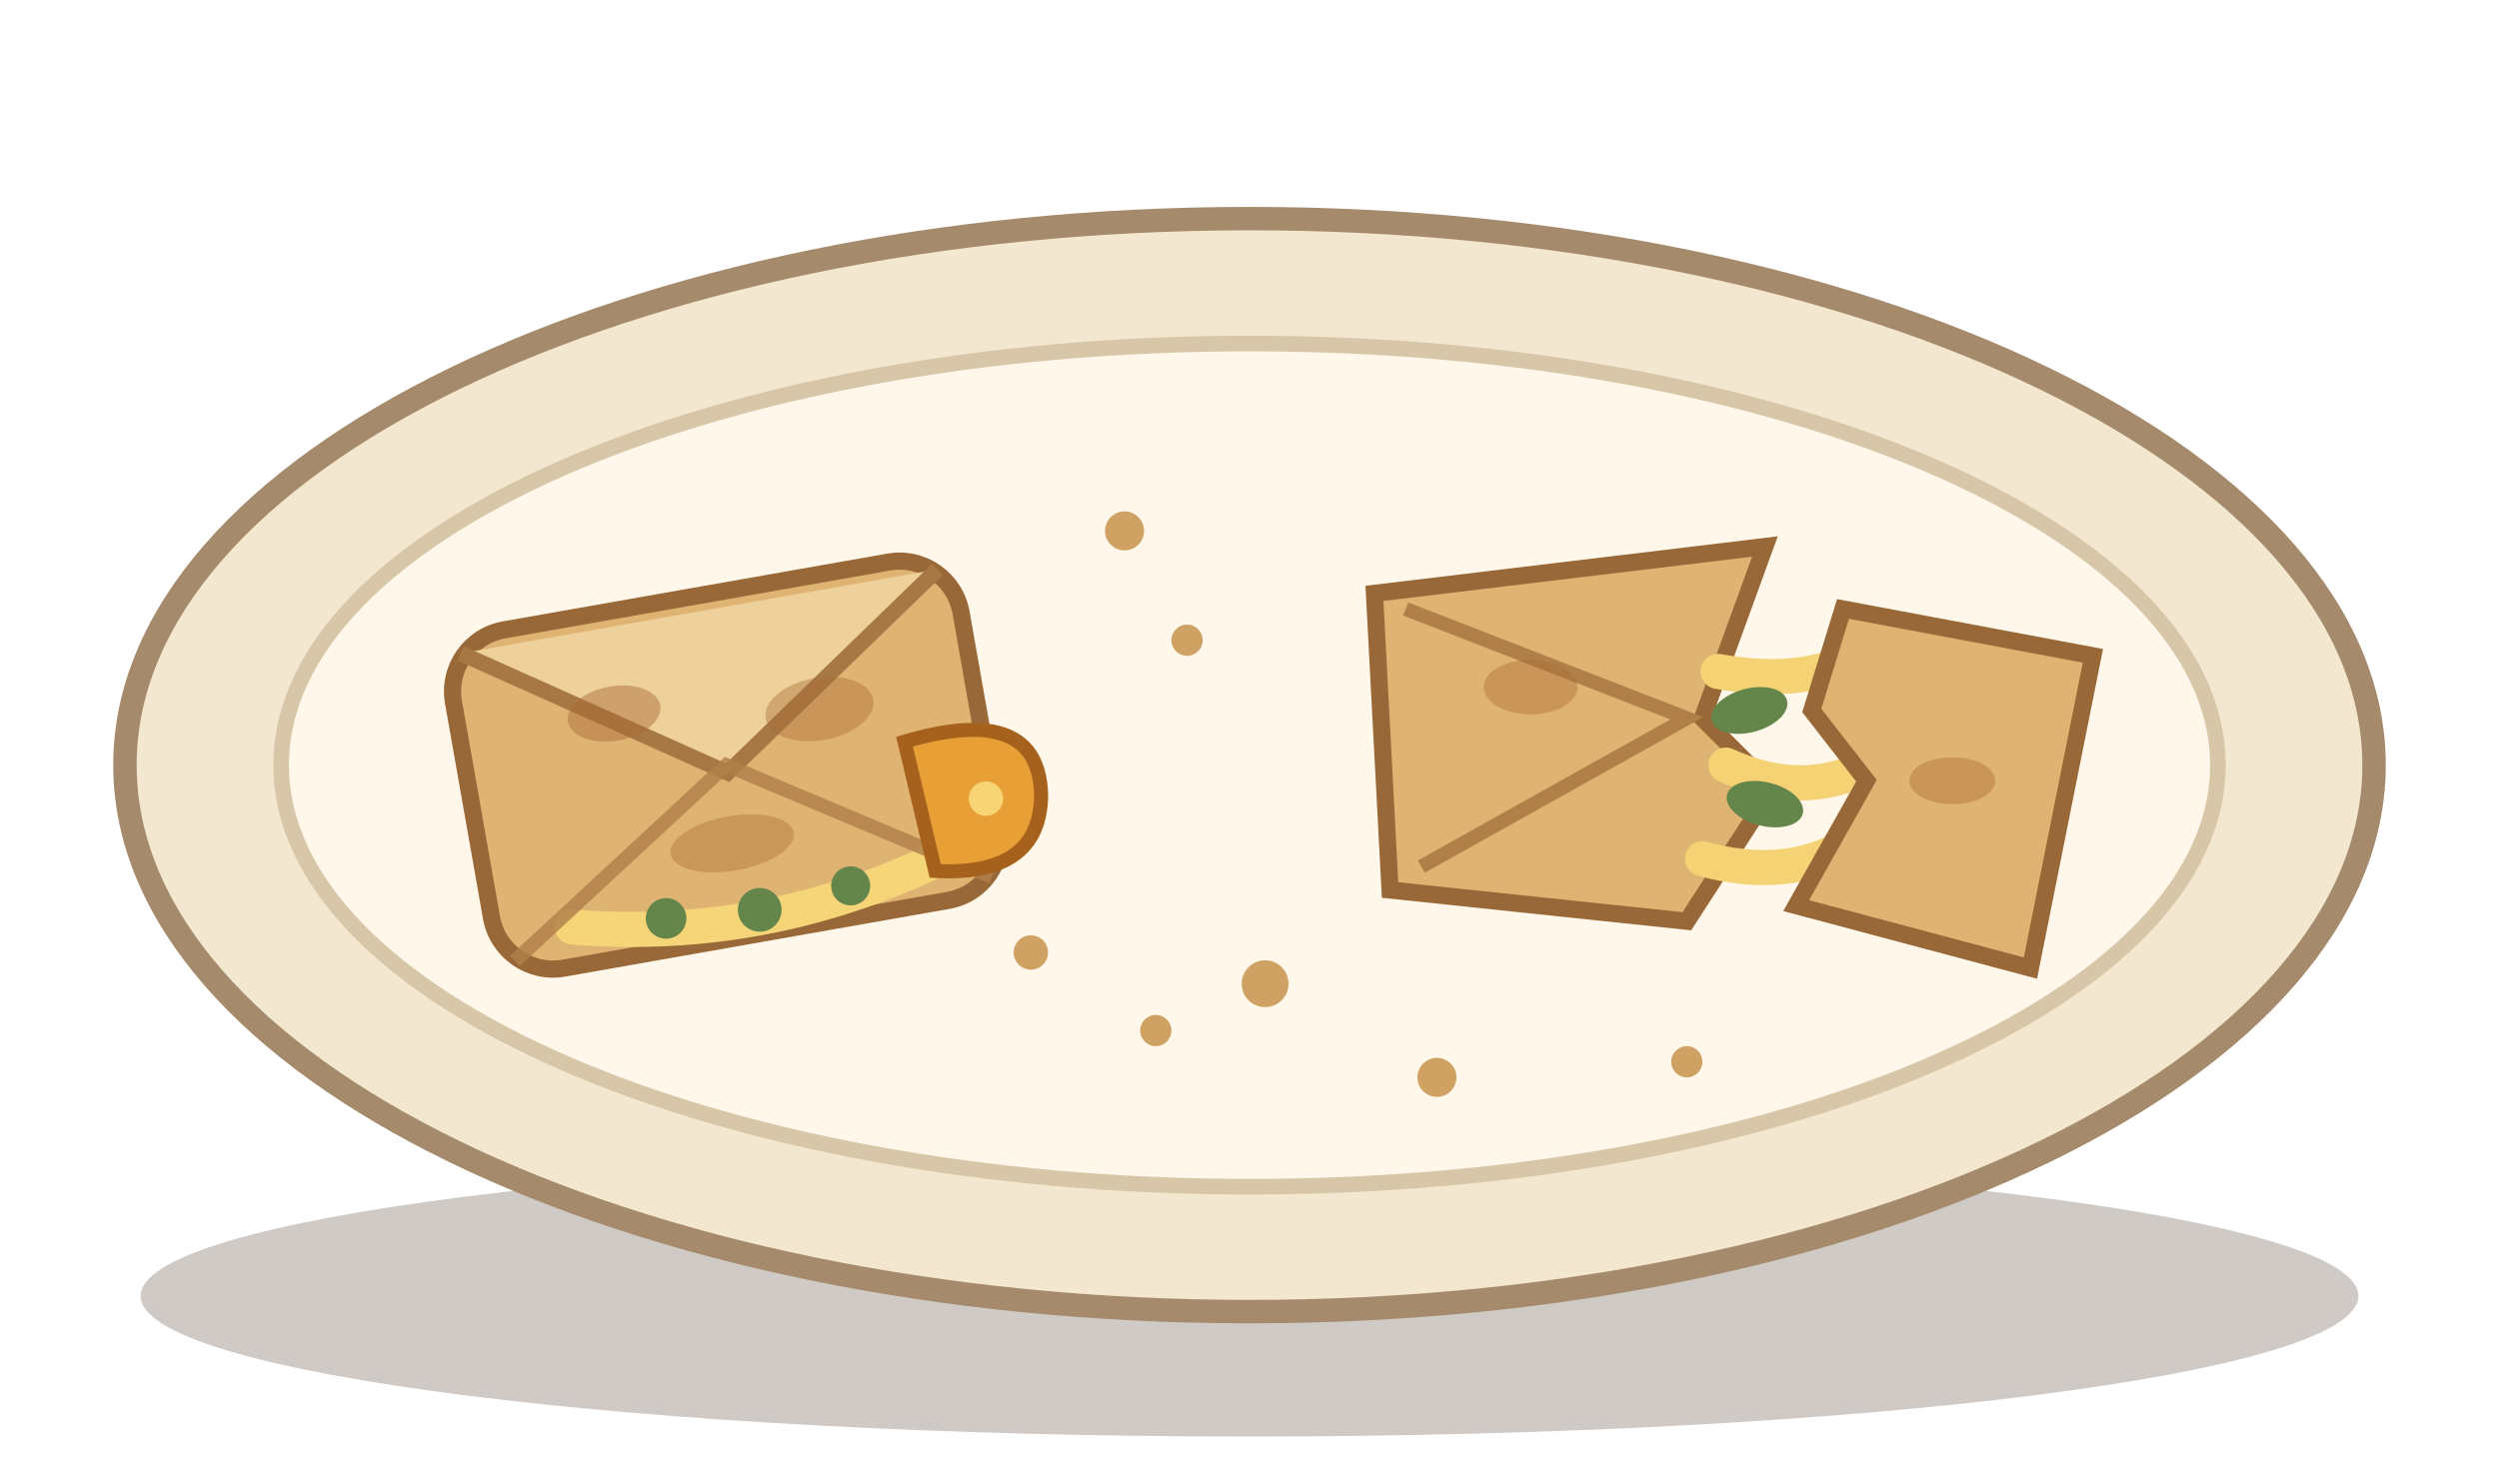
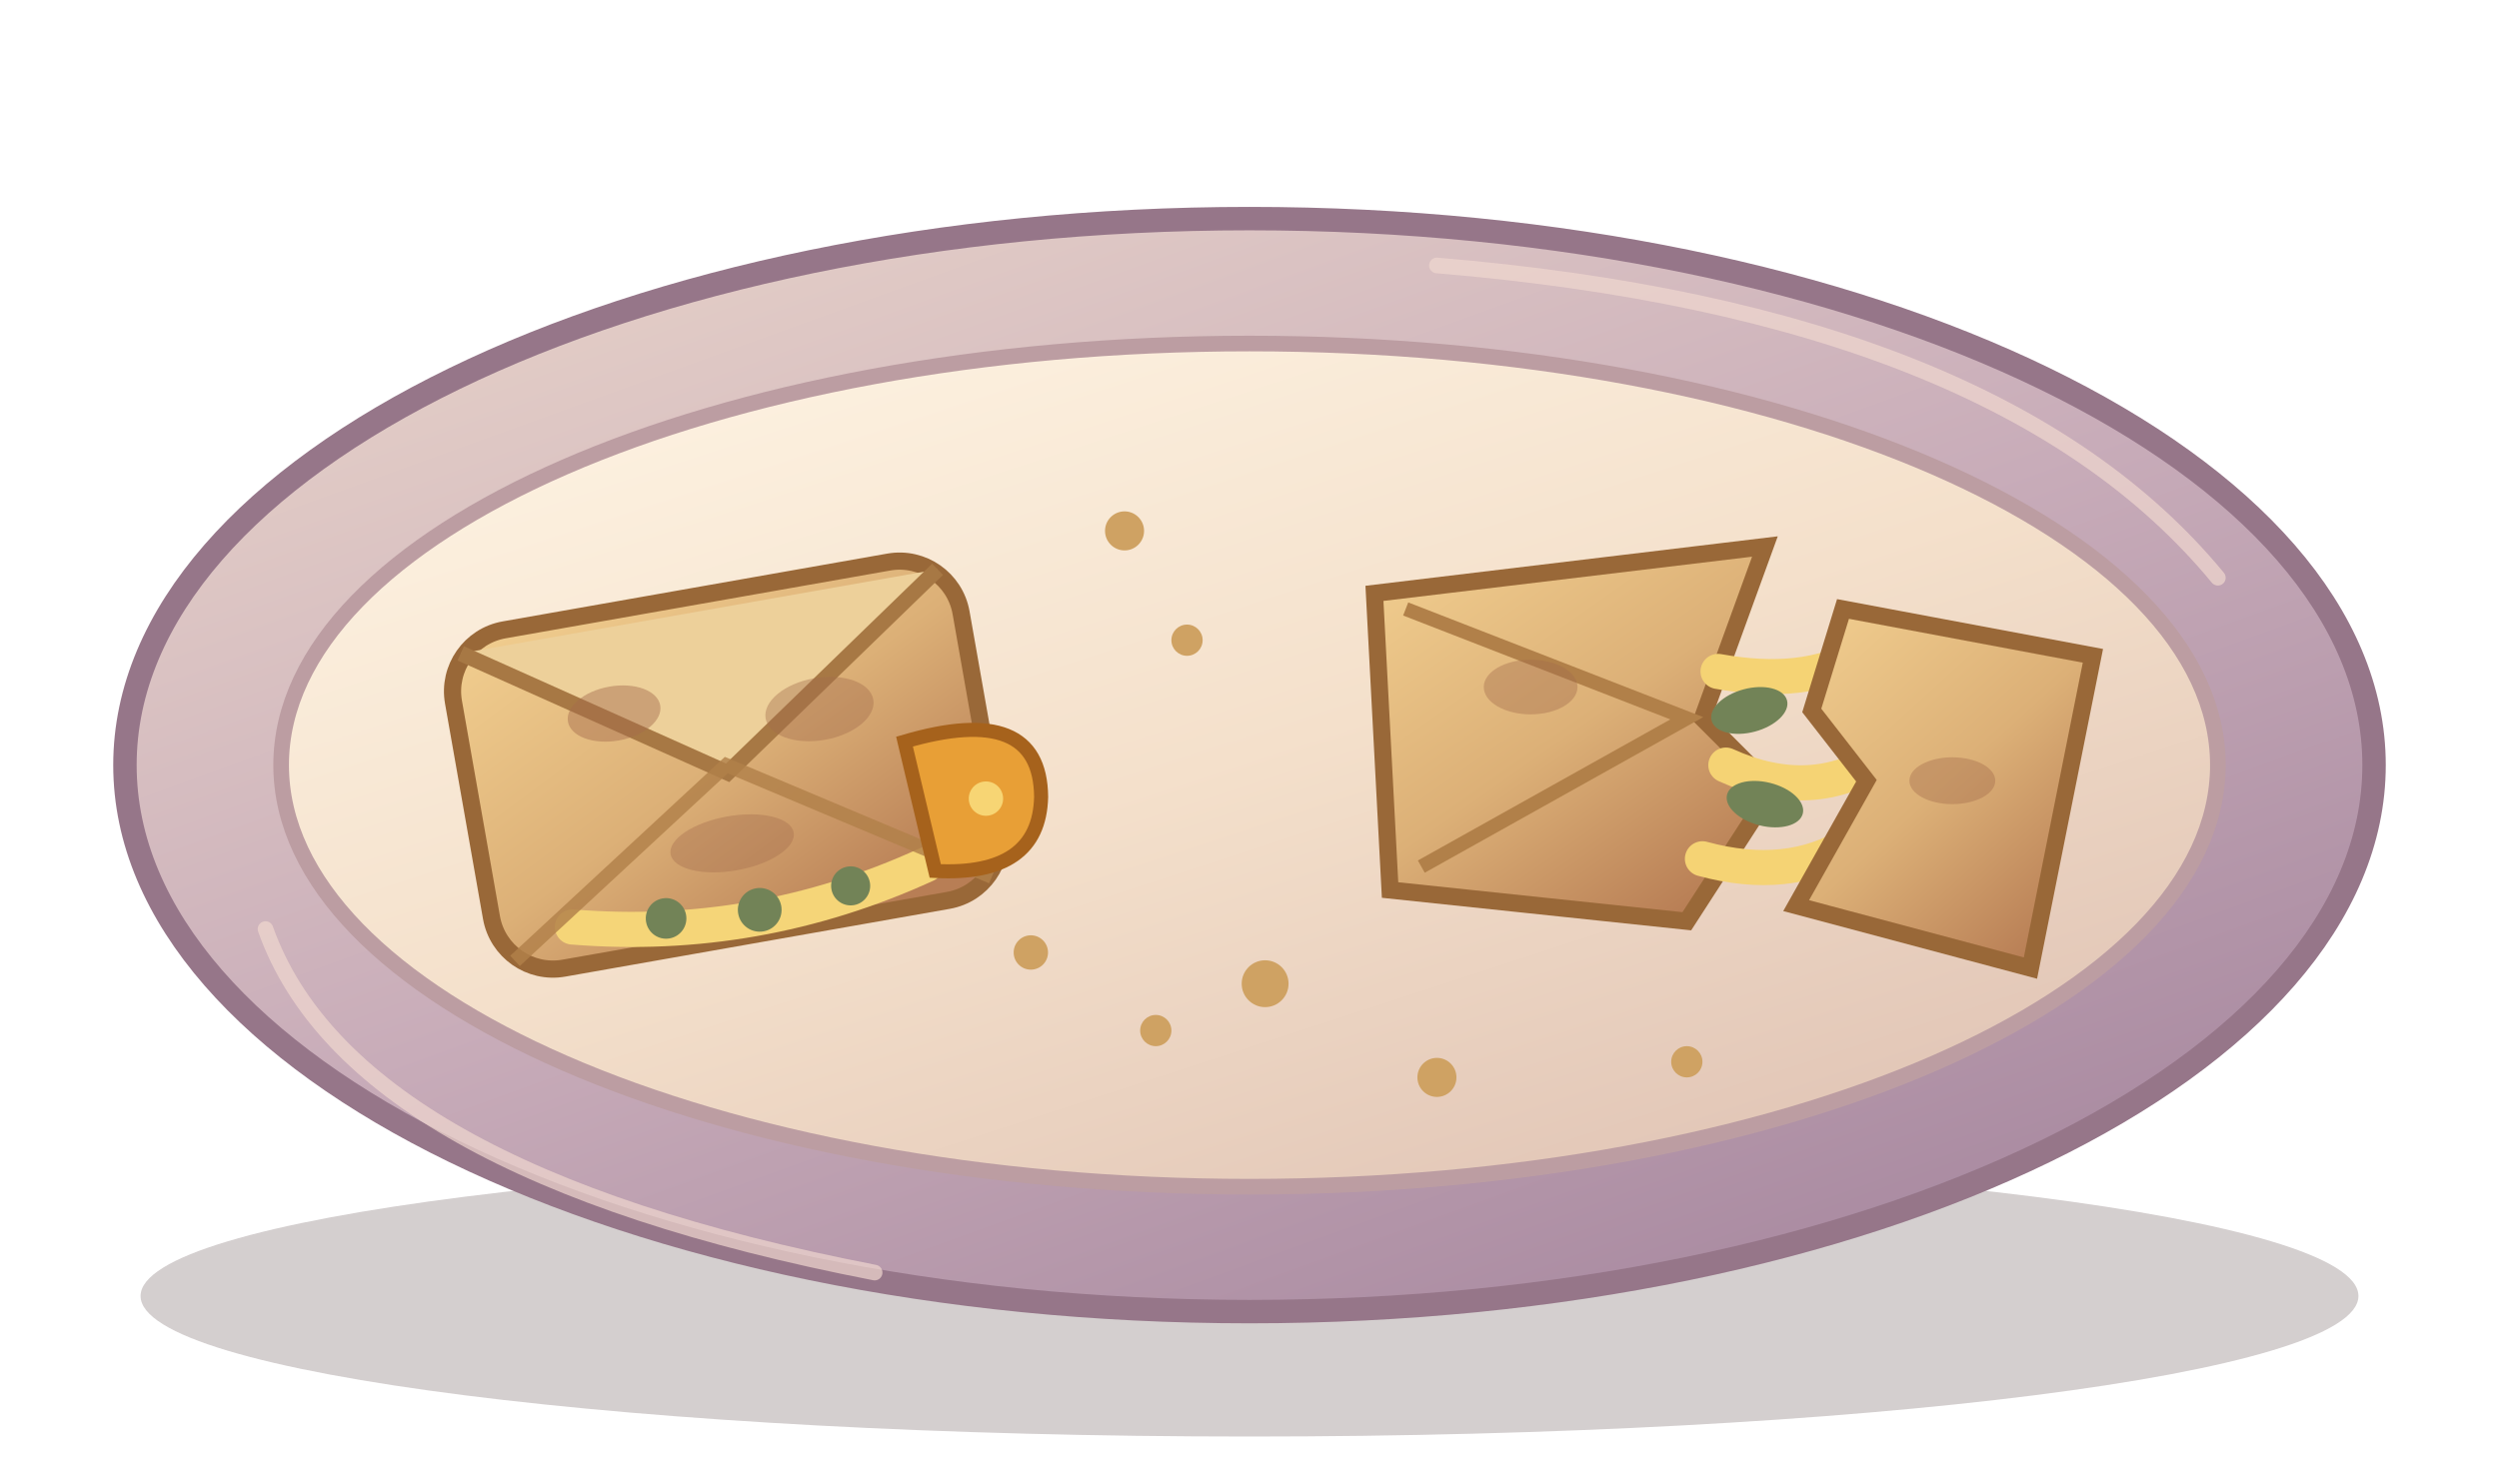
- <svg xmlns="http://www.w3.org/2000/svg" viewBox="0 0 320 190" role="img" aria-label="Половину съели: целая и разломленная порция (fold, simple)">
-   <ellipse cx="160" cy="166" rx="142" ry="18" fill="#3a2212" opacity=".24" />
-   <ellipse cx="160" cy="98" rx="144" ry="70" fill="#f3e7cf" stroke="#a58b6b" stroke-width="3" />
-   <ellipse cx="160" cy="98" rx="124" ry="54" fill="#fff8ea" stroke="#d8c6a8" stroke-width="2" />
+ <svg xmlns="http://www.w3.org/2000/svg" class="supper-art" data-stage="half" viewBox="0 0 320 190" role="img" aria-label="Половину съели: целая и разломленная порция (fold, simple)">
+   <defs>
+     <linearGradient id="half-fold-simple-rim" x2=".75" y2="1">
+       <stop stop-color="#ecd8cb" />
+       <stop offset=".55" stop-color="#c8acb9" />
+       <stop offset="1" stop-color="#a889a0" />
+     </linearGradient>
+     <linearGradient id="half-fold-simple-glaze" x2=".75" y2="1">
+       <stop stop-color="#fff6e6" />
+       <stop offset=".55" stop-color="#f4e0cb" />
+       <stop offset="1" stop-color="#e1c5b6" />
+     </linearGradient>
+     <linearGradient id="half-fold-simple-crust" x2=".75" y2="1">
+       <stop stop-color="#f2cf90" />
+       <stop offset=".55" stop-color="#dcb077" />
+       <stop offset="1" stop-color="#b87e55" />
+     </linearGradient>
+   </defs>
+   <ellipse cx="160" cy="166" rx="142" ry="18" fill="#4b3536" opacity=".24" />
+   <ellipse cx="160" cy="98" rx="144" ry="70" fill="url(#half-fold-simple-rim)" stroke="#967689" stroke-width="3" />
+   <path d="M34 119q11 31 78 44m72-129q72 6 100 40" fill="none" stroke="#f0d7ce" stroke-width="2" stroke-linecap="round" opacity=".7" />
+   <ellipse cx="160" cy="98" rx="124" ry="54" fill="url(#half-fold-simple-glaze)" stroke="#bc9da2" stroke-width="2" />
  <g transform="translate(58 72) rotate(-10 35 26)">
-     <rect x="2" y="4" width="66" height="44" rx="8" fill="#dfb372" stroke="#996838" stroke-width="2.2" />
+     <rect x="2" y="4" width="66" height="44" rx="8" fill="url(#half-fold-simple-crust)" stroke="#996838" stroke-width="2.2" />
    <path d="M12 43Q35 49 58 43" stroke="#f5d578" stroke-width="4.5" fill="none" stroke-linecap="round" />
-     <circle cx="24" cy="44" r="2.6" fill="#64864b" />
-     <circle cx="36" cy="45" r="2.8" fill="#64864b" />
-     <circle cx="48" cy="44" r="2.5" fill="#64864b" />
+     <circle cx="24" cy="44" r="2.6" fill="#728357" />
+     <circle cx="36" cy="45" r="2.8" fill="#728357" />
+     <circle cx="48" cy="44" r="2.5" fill="#728357" />
    <path d="M4 6L35 27L66 6" fill="#edd09a" stroke="#a77844" stroke-width="2" />
    <path d="M4 46L35 26L66 46" fill="none" stroke="#b18049" stroke-width="1.8" opacity=".82" />
-     <ellipse cx="22" cy="17" rx="6" ry="3.5" fill="#a86832" opacity=".45" />
-     <ellipse cx="48" cy="21" rx="7" ry="4" fill="#a86832" opacity=".4" />
-     <ellipse cx="34" cy="36" rx="8" ry="3.5" fill="#a86832" opacity=".38" />
+     <ellipse cx="22" cy="17" rx="6" ry="3.5" fill="#a36b4b" opacity=".45" />
+     <ellipse cx="48" cy="21" rx="7" ry="4" fill="#a36b4b" opacity=".4" />
+     <ellipse cx="34" cy="36" rx="8" ry="3.5" fill="#a36b4b" opacity=".38" />
    <path d="M58 27Q76 25 74 37Q72 47 59 44Z" fill="#e89f36" stroke="#a6621c" stroke-width="1.8" />
    <circle cx="67" cy="36" r="2.2" fill="#f7d574" />
  </g>
  <g transform="translate(172 64)">
-     <path d="M4 12L54 6L46 28L55 37L44 54L6 50Z" fill="#dfb372" stroke="#996838" stroke-width="2.2" />
+     <path d="M4 12L54 6L46 28L55 37L44 54L6 50Z" fill="url(#half-fold-simple-crust)" stroke="#996838" stroke-width="2.2" />
    <path d="M8 14L44 28L10 47" fill="none" stroke="#b18049" stroke-width="1.8" />
-     <ellipse cx="24" cy="24" rx="6" ry="3.5" fill="#a86832" opacity=".4" />
+     <ellipse cx="24" cy="24" rx="6" ry="3.5" fill="#a36b4b" opacity=".4" />
    <path d="M48 22Q59 24 66 20M49 34Q60 39 69 33M46 46Q57 49 65 44" stroke="#f5d374" stroke-width="4.5" stroke-linecap="round" fill="none" />
-     <ellipse cx="52" cy="27" rx="5" ry="2.8" fill="#64864b" transform="rotate(-15 52 27)" />
-     <ellipse cx="54" cy="39" rx="5" ry="2.8" fill="#64864b" transform="rotate(14 54 39)" />
-     <path d="M64 14L96 20L88 60L58 52L67 36L60 27Z" fill="#dfb372" stroke="#996838" stroke-width="2.2" />
-     <ellipse cx="78" cy="36" rx="5.5" ry="3" fill="#a86832" opacity=".4" />
+     <ellipse cx="52" cy="27" rx="5" ry="2.8" fill="#728357" transform="rotate(-15 52 27)" />
+     <ellipse cx="54" cy="39" rx="5" ry="2.8" fill="#728357" transform="rotate(14 54 39)" />
+     <path d="M64 14L96 20L88 60L58 52L67 36L60 27Z" fill="url(#half-fold-simple-crust)" stroke="#996838" stroke-width="2.2" />
+     <ellipse cx="78" cy="36" rx="5.5" ry="3" fill="#a36b4b" opacity=".4" />
  </g>
  <circle cx="144" cy="68" r="2.5" fill="#cfa263" />
  <circle cx="152" cy="82" r="2" fill="#cfa263" />
  <circle cx="162" cy="126" r="3" fill="#cfa263" />
  <circle cx="148" cy="132" r="2" fill="#cfa263" />
  <circle cx="184" cy="138" r="2.5" fill="#cfa263" />
  <circle cx="216" cy="136" r="2" fill="#cfa263" />
  <circle cx="132" cy="122" r="2.2" fill="#cfa263" />
</svg>
